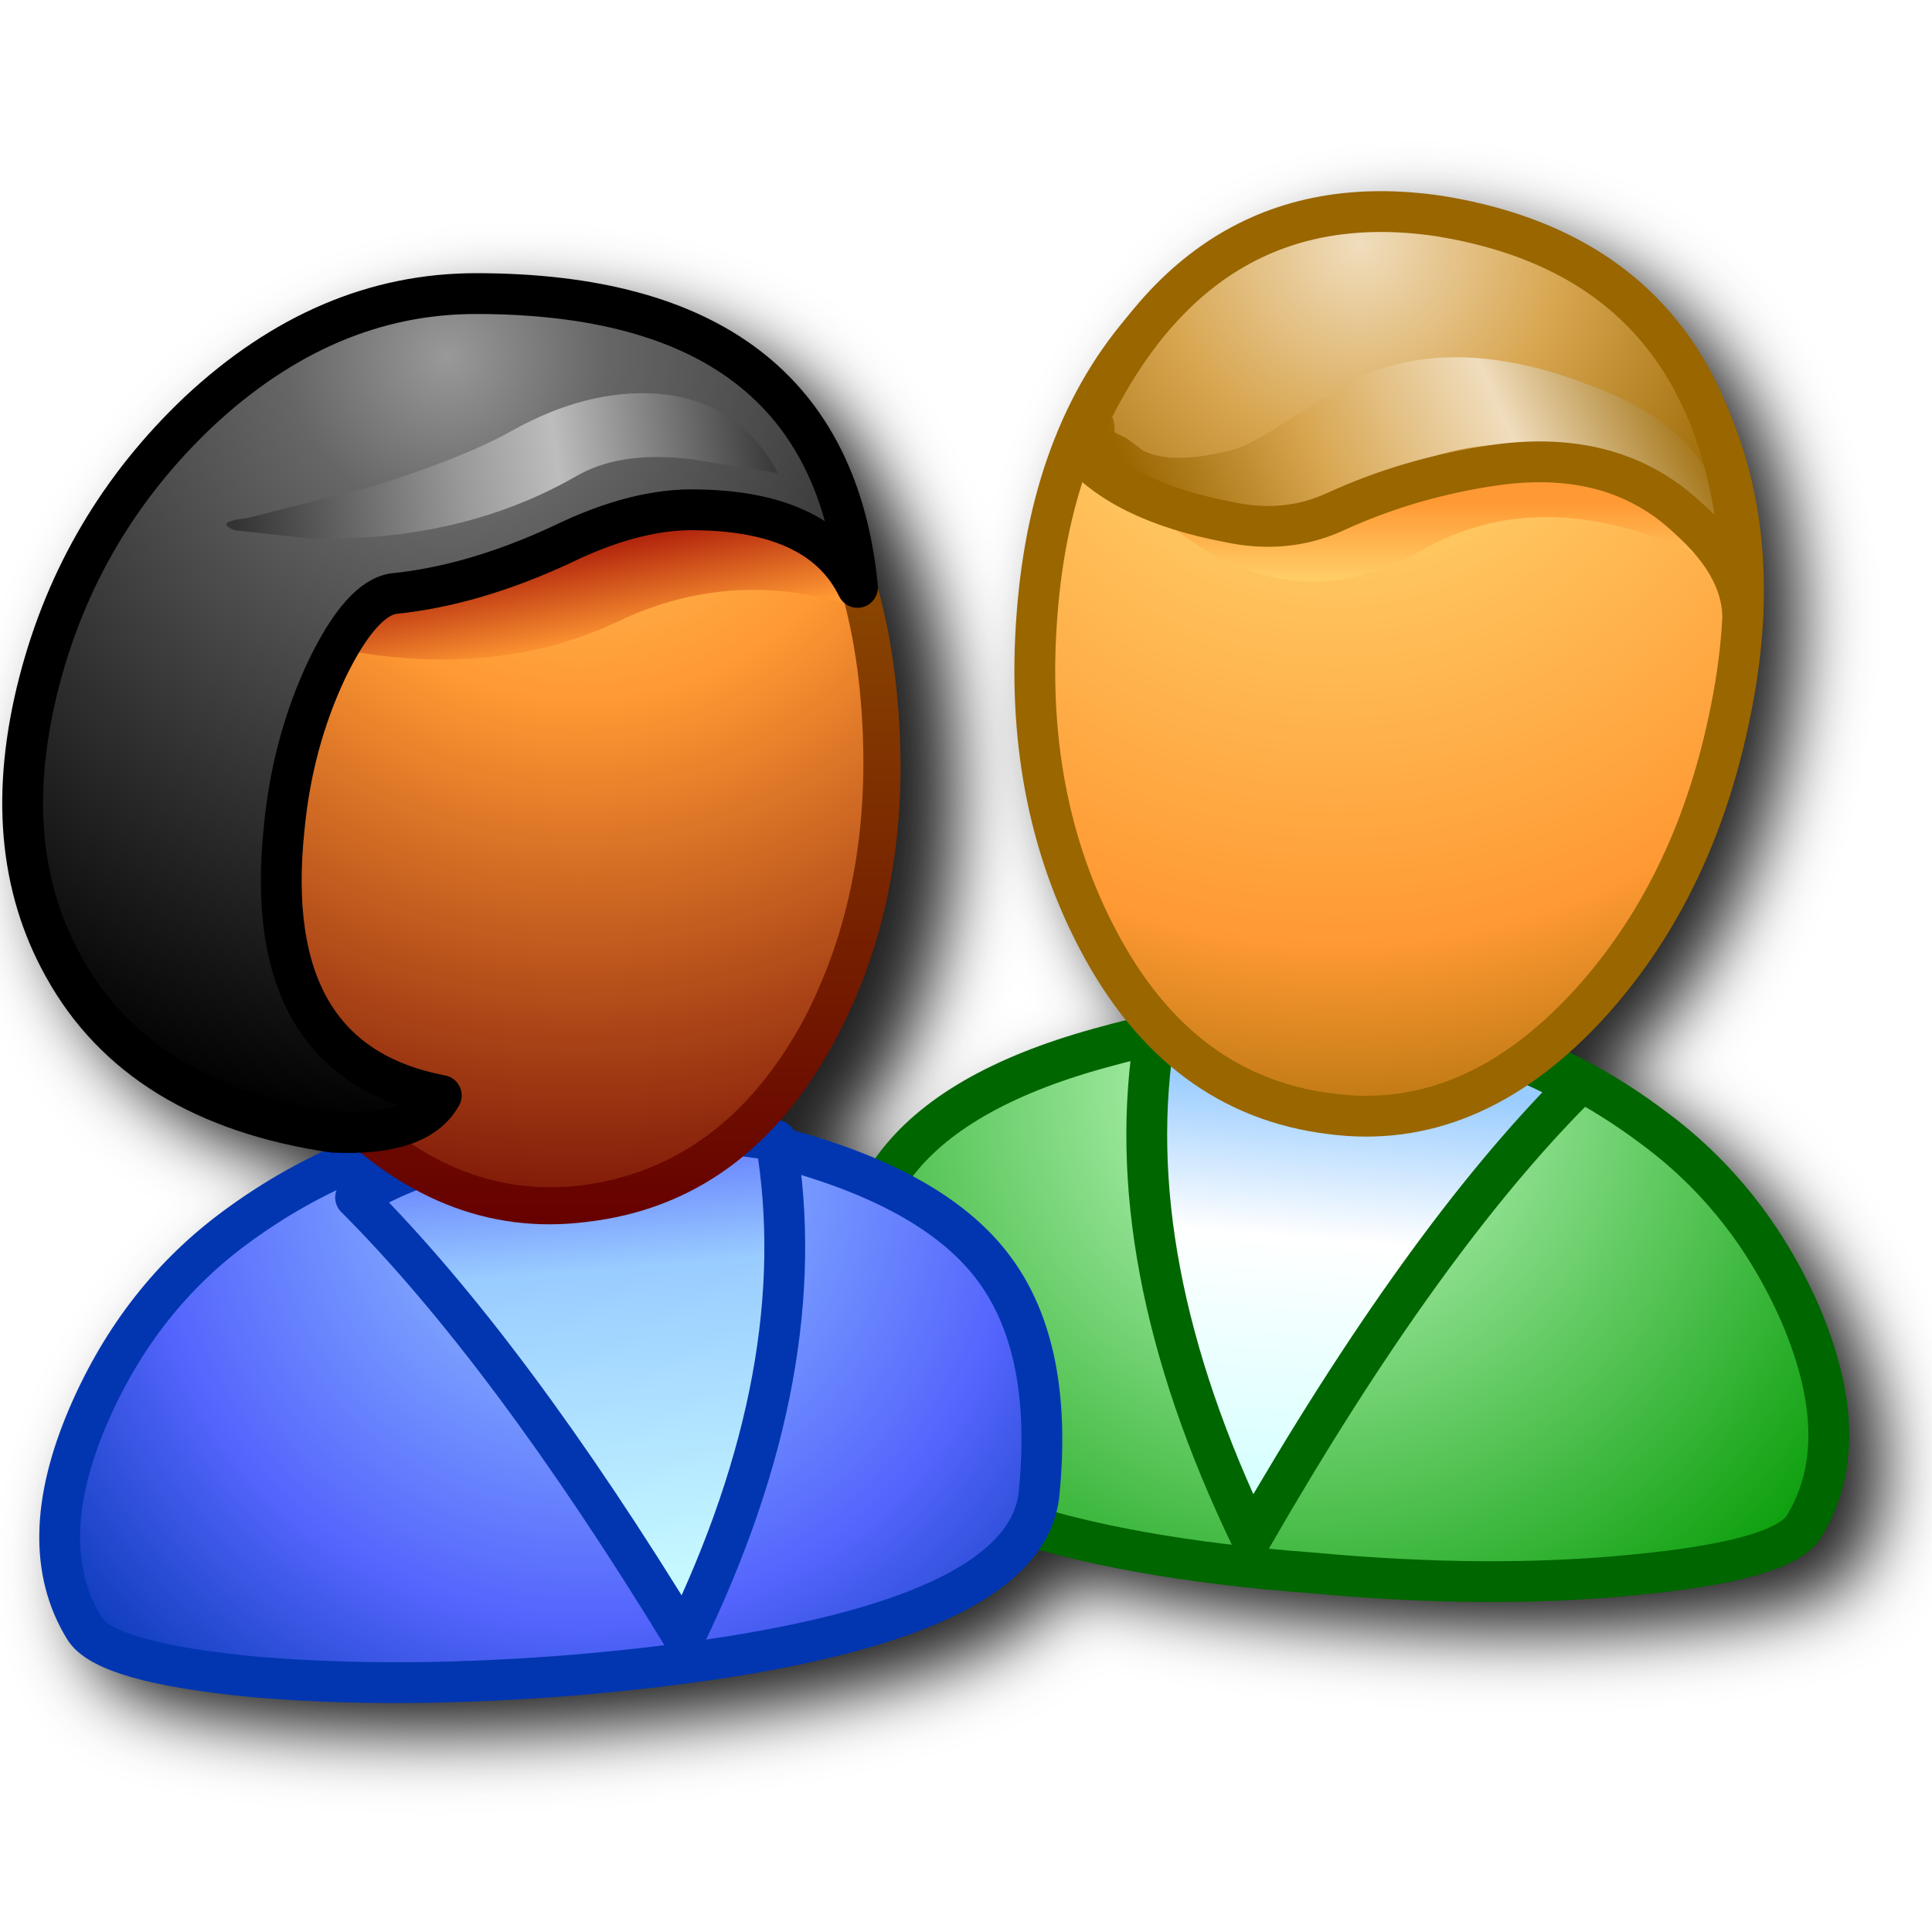
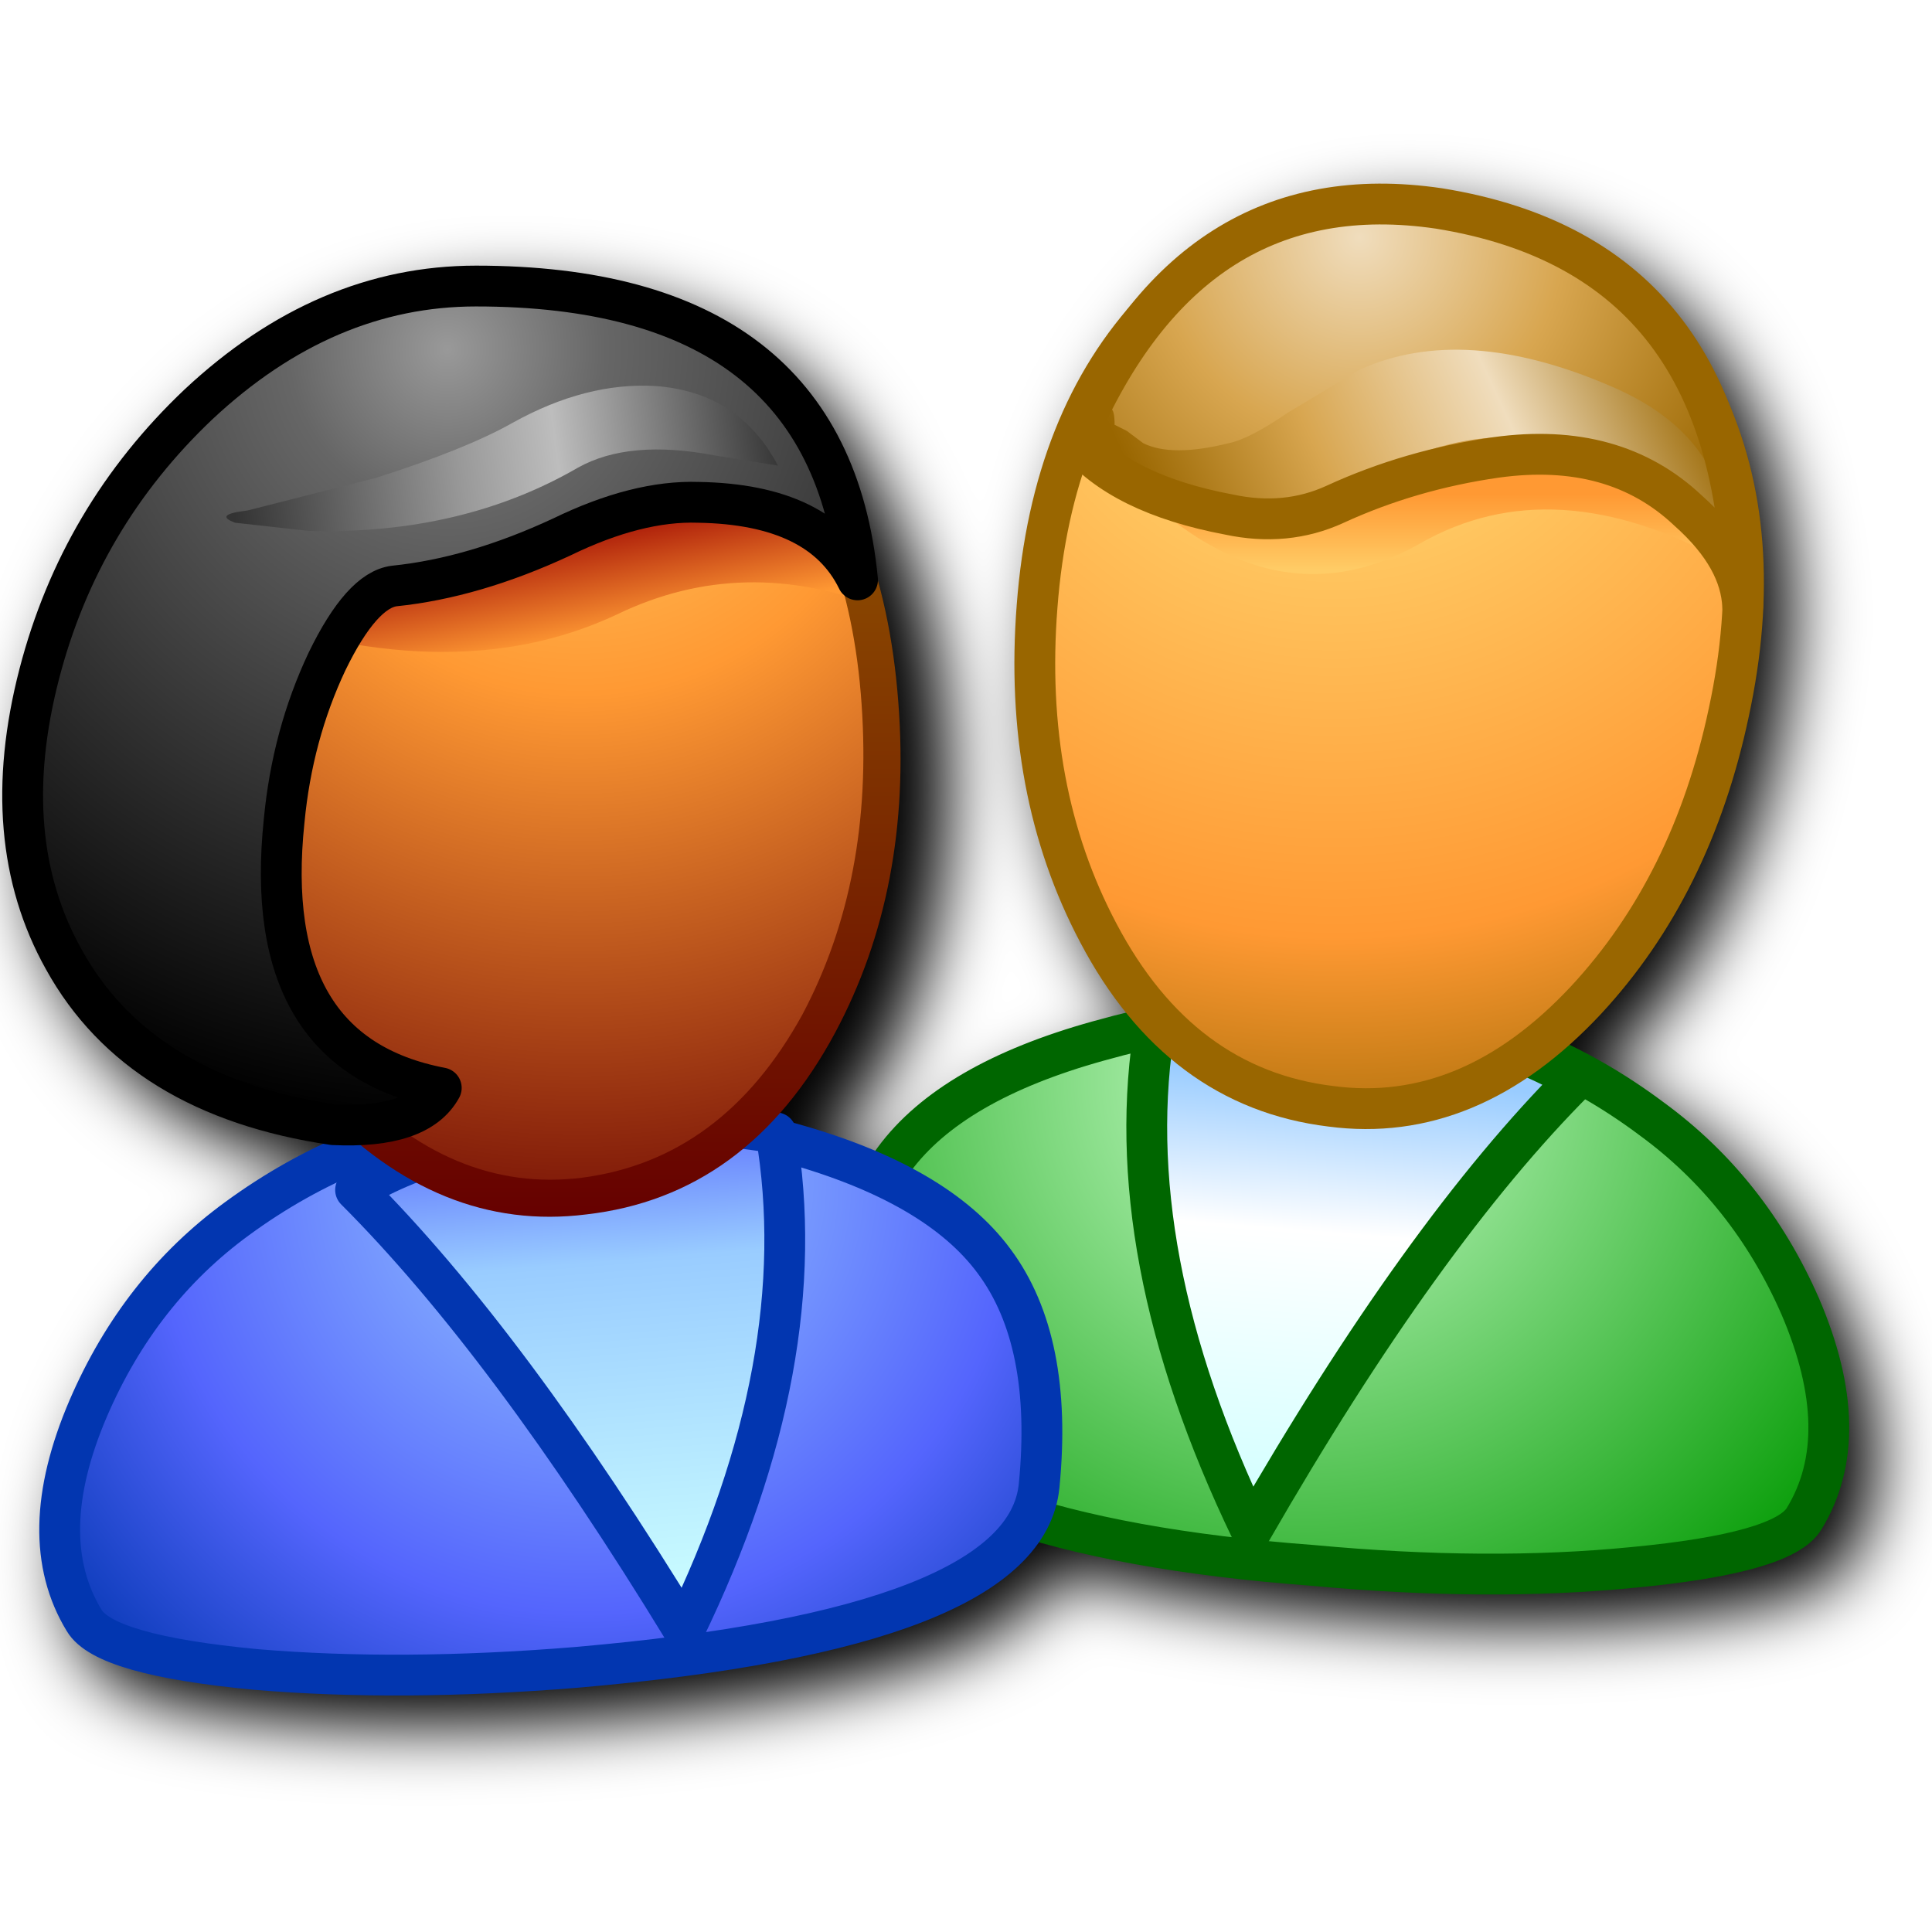
<svg xmlns="http://www.w3.org/2000/svg" width="256" height="256" viewBox="0 0 256 256" version="1.1" id="svg8">
  <defs id="defs2">
    <radialGradient spreadMethod="pad" r="819.2" id="gradient0-0" gradientUnits="userSpaceOnUse" gradientTransform="matrix(0.0208,0,0,0.0208,45.64767,27.19883)" cy="0" cx="0">
      <stop id="stop46-6" stop-color="#ccffcc" offset="0.0" />
      <stop id="stop48-3" stop-color="#009900" offset="1.0" />
    </radialGradient>
    <linearGradient x2="819.2" x1="-819.2" spreadMethod="pad" id="gradient1-2" gradientUnits="userSpaceOnUse" gradientTransform="matrix(-7e-4,0.0077,0.0063,5e-4,47.24767,32.34883)">
      <stop id="stop51-0" stop-color="#99ccff" offset="0.0" />
      <stop id="stop53-6" stop-color="#99ccff" offset="0.094" />
      <stop id="stop55-1" stop-color="#ffffff" offset="0.396" />
      <stop id="stop57-5" stop-color="#ccffff" offset="1.0" />
    </linearGradient>
    <radialGradient spreadMethod="pad" r="819.2" id="gradient2-5" gradientUnits="userSpaceOnUse" gradientTransform="matrix(0.0277,0,0,0.0277,46.39767,7.49883)" cy="0" cx="0">
      <stop id="stop60" stop-color="#ffff99" offset="0.0" />
      <stop id="stop62-4" stop-color="#ffcc66" offset="0.243" />
      <stop id="stop64-7" stop-color="#ff9933" offset="0.714" />
      <stop id="stop66-65" stop-color="#996600" offset="1.0" />
    </radialGradient>
    <linearGradient x2="819.2" x1="-819.2" spreadMethod="pad" id="gradient3-6" gradientUnits="userSpaceOnUse" gradientTransform="matrix(0,0.0022,0.0096,0,48.09767,12.89883)">
      <stop id="stop69-93" stop-color="#ff9933" offset="0.0" />
      <stop id="stop71-7" stop-color="#ff9933" offset="0.486" />
      <stop id="stop73-4" stop-color="#ffcc66" offset="1.0" />
    </linearGradient>
    <radialGradient spreadMethod="pad" r="819.2" id="gradient4-5" gradientUnits="userSpaceOnUse" gradientTransform="matrix(0.016,0,0,0.016,46.99767,6.54883)" cy="0" cx="0">
      <stop id="stop76-2" stop-color="#f0ddbd" offset="0.0" />
      <stop id="stop78-5" stop-color="#d8a650" offset="0.38" />
      <stop id="stop80-4" stop-color="#996600" offset="0.82" />
      <stop id="stop82-7" stop-color="#926821" offset="1.0" />
    </radialGradient>
    <linearGradient x2="819.2" x1="-819.2" spreadMethod="pad" id="gradient5-4" gradientUnits="userSpaceOnUse" gradientTransform="matrix(-0.0075,0.0035,0.0026,0.0056,48.39767,11.29883)">
      <stop id="stop85-4" stop-color="#996600" offset="0.0" />
      <stop id="stop87-3" stop-color="#f0ddbd" offset="0.341" />
      <stop id="stop89-0" stop-color="#d8a650" offset="0.678" />
      <stop id="stop91-7" stop-color="#996600" offset="1.0" />
    </linearGradient>
    <radialGradient spreadMethod="pad" r="819.2" id="gradient6-8" gradientUnits="userSpaceOnUse" gradientTransform="matrix(0.0208,0,0,0.0208,27.99767,29.64883)" cy="0" cx="0">
      <stop id="stop94-6" stop-color="#99ccff" offset="0.0" />
      <stop id="stop96-8" stop-color="#5465fd" offset="0.624" />
      <stop id="stop98-84" stop-color="#0236b0" offset="1.0" />
    </radialGradient>
    <linearGradient x2="819.2" x1="-819.2" spreadMethod="pad" id="gradient7-3" gradientUnits="userSpaceOnUse" gradientTransform="matrix(7e-4,0.0076,0.0063,-5e-4,27.84767,34.09883)">
      <stop id="stop101-1" stop-color="#5465fd" offset="0.0" />
      <stop id="stop103-4" stop-color="#99ccff" offset="0.31" />
      <stop id="stop105-9" stop-color="#ccffff" offset="1.0" />
    </linearGradient>
    <radialGradient spreadMethod="pad" r="819.2" id="gradient8-2" gradientUnits="userSpaceOnUse" gradientTransform="matrix(0.0274,0,0,0.0274,27.89767,9.99883)" cy="0" cx="0">
      <stop id="stop108" stop-color="#ffcc66" offset="0.0" />
      <stop id="stop110-0" stop-color="#ff9933" offset="0.345" />
      <stop id="stop112-6" stop-color="#660000" offset="1.0" />
    </radialGradient>
    <linearGradient x2="819.2" x1="-819.2" spreadMethod="pad" id="gradient9-8" gradientUnits="userSpaceOnUse" gradientTransform="matrix(4e-4,0.002,0.0096,-0.0019,27.74767,14.99883)">
      <stop id="stop115" stop-color="#990000" offset="0.0" />
      <stop id="stop117-9" stop-color="#ff9933" offset="0.925" />
      <stop id="stop119-26" stop-color="#ff9933" offset="1.0" />
    </linearGradient>
    <linearGradient x2="819.2" x1="-819.2" spreadMethod="pad" id="gradient10-6" gradientUnits="userSpaceOnUse" gradientTransform="matrix(0,0.0139,0.0111,0,26.64767,19.24883)">
      <stop id="stop122" stop-color="#996600" offset="0.0" />
      <stop id="stop124" stop-color="#660000" offset="1.0" />
    </linearGradient>
    <radialGradient spreadMethod="pad" r="819.2" id="gradient11-4" gradientUnits="userSpaceOnUse" gradientTransform="matrix(0.0264,0,0,0.0264,24.64767,9.29883)" cy="0" cx="0">
      <stop id="stop127" stop-color="#999999" offset="0.0" />
      <stop id="stop129" stop-color="#666666" offset="0.18" />
      <stop id="stop131" stop-color="#000000" offset="0.878" />
      <stop id="stop133-9" stop-color="#000000" offset="1.0" />
    </radialGradient>
    <linearGradient x2="819.2" x1="-819.2" spreadMethod="pad" id="gradient12-50" gradientUnits="userSpaceOnUse" gradientTransform="matrix(-0.0082,0.0011,2e-4,0.0016,26.09767,12.04883)">
      <stop id="stop136" stop-color="#333333" offset="0.0" />
      <stop id="stop138-4" stop-color="#bdbdbd" offset="0.408" />
      <stop id="stop140-8" stop-color="#999999" offset="0.584" />
      <stop id="stop142-7" stop-color="#333333" offset="1.0" />
    </linearGradient>
-     <filter style="color-interpolation-filters:sRGB" id="filter1300" x="-0.044" y="-0.053" width="1.087" height="1.107">
-       <feGaussianBlur stdDeviation="0.855" id="feGaussianBlur1302" />
+     <filter style="color-interpolation-filters:sRGB" id="filter1211" x="-0.044" y="-0.053" width="1.087" height="1.107">
+       <feGaussianBlur stdDeviation="0.855" id="feGaussianBlur1213" />
    </filter>
  </defs>
  <g id="layer1" transform="translate(-12.56771)">
-     <g id="g1586" transform="matrix(5.206192,0,0,5.206192,17.87672,4.554076)" style="opacity:1;filter:url(#filter1300)">
-       <path id="path1588" style="color:#000000;font-style:normal;font-variant:normal;font-weight:normal;font-stretch:normal;font-size:medium;line-height:normal;font-family:sans-serif;font-variant-ligatures:normal;font-variant-position:normal;font-variant-caps:normal;font-variant-numeric:normal;font-variant-alternates:normal;font-variant-east-asian:normal;font-feature-settings:normal;font-variation-settings:normal;text-indent:0;text-align:start;text-decoration:none;text-decoration-line:none;text-decoration-style:solid;text-decoration-color:#000000;letter-spacing:normal;word-spacing:normal;text-transform:none;writing-mode:lr-tb;direction:ltr;text-orientation:mixed;dominant-baseline:auto;baseline-shift:baseline;text-anchor:start;white-space:normal;shape-padding:0;shape-margin:0;inline-size:0;clip-rule:nonzero;display:inline;overflow:visible;visibility:visible;isolation:auto;mix-blend-mode:normal;color-interpolation:sRGB;color-interpolation-filters:linearRGB;solid-color:#000000;solid-opacity:1;vector-effect:none;fill:#212121;fill-opacity:1;fill-rule:nonzero;stroke:none;stroke-width:1.039;stroke-linecap:butt;stroke-linejoin:miter;stroke-miterlimit:4;stroke-dasharray:none;stroke-dashoffset:0;stroke-opacity:1;color-rendering:auto;image-rendering:auto;shape-rendering:auto;text-rendering:auto;enable-background:accumulate;stop-color:#000000;stop-opacity:1" d="m 34.973,4.752 c -2.63,0.014 -4.847,1.16 -6.502,3.334 -1.58,1.908 -2.484,4.384 -2.713,7.385 -0.249,3.197 0.285,6.075 1.615,8.592 0.367,0.697 0.821,1.239 1.273,1.783 -0.314,0.07 -0.624,0.133 -0.955,0.227 -2.557,0.71 -4.401,1.752 -5.471,3.203 -0.031,0.041 -0.052,0.082 -0.08,0.123 -0.621,-0.266 -1.263,-0.521 -2.01,-0.729 h -0.002 c -0.007,-0.002 -0.009,-0.002 -0.016,-0.004 l -0.008,-0.045 c 0.532,-0.606 1.059,-1.218 1.484,-2.01 v -0.002 c 1.365,-2.551 1.921,-5.465 1.672,-8.697 C 23.082,15.496 22.47,13.414 21.434,11.67 20.544,9.658 18.918,8.243 16.672,7.502 16.078,7.284 15.453,7.135 14.801,7.054 c -3.9e-5,-6.3e-6 -0.005,5.57e-5 -0.006,0 -5.85e-4,-5.72e-5 -0.005,-0.002 -0.006,-0.002 0,0 -0.002,0 -0.002,0 -0.025,-0.004 -0.055,-0.002 -0.08,-0.006 -10e-4,-9.5e-6 -0.003,-1.65e-5 -0.004,0 -0.839,-0.13 -1.733,-0.209 -2.709,-0.209 -2.698,0 -5.196,1.074 -7.418,3.152 l -0.002,0.002 C 2.5,11.959 1.095,14.339 0.379,17.093 c -0.751,2.898 -0.543,5.484 0.672,7.656 1.363,2.466 3.83,3.958 7.219,4.461 -0.913,0.415 -1.821,0.846 -2.658,1.459 -1.738,1.267 -3.063,2.961 -3.961,5.045 -0.973,2.27 -1.04,4.28 -0.072,5.871 0.307,0.52 0.875,0.766 1.652,0.988 0.779,0.223 1.806,0.389 3.105,0.512 h 0.002 0.004 c 2.493,0.211 5.239,0.192 8.24,-0.053 h 0.002 c 3.389,-0.293 6.064,-0.758 8.051,-1.414 1.78,-0.588 2.951,-1.366 3.617,-2.365 1.948,0.562 4.225,0.977 6.994,1.184 3,0.279 5.75,0.297 8.244,0.051 1.298,-0.123 2.325,-0.289 3.104,-0.512 0.778,-0.222 1.345,-0.466 1.652,-0.986 0.968,-1.591 0.901,-3.601 -0.072,-5.871 v -0.002 l -0.002,-0.002 c -0.898,-2.048 -2.222,-3.719 -3.955,-4.984 -0.788,-0.589 -1.641,-1.016 -2.5,-1.426 0.304,-0.263 0.612,-0.502 0.906,-0.816 l 0.002,-0.002 c 1.869,-2.012 3.122,-4.548 3.762,-7.566 v -0.002 c 0.21,-0.971 0.324,-1.901 0.363,-2.799 h -0.395 l 0.398,-0.01 0.061,-0.002 c -4e-5,-0.007 4.9e-5,-0.013 0,-0.02 -1.9e-4,-0.004 -0.002,-0.004 -0.002,-0.008 -0.004,-0.518 -0.033,-1.007 -0.074,-1.48 v -0.01 c -0.009,-0.13 -0.023,-0.248 -0.033,-0.355 l -0.002,-0.004 v -0.002 C 44.687,13.481 44.67,13.329 44.649,13.177 v -0.002 c -0.027,-0.194 -0.056,-0.391 -0.094,-0.588 -0.045,-0.246 -0.095,-0.48 -0.15,-0.709 l -0.002,-0.004 -0.002,-0.006 c 0,0 -0.002,-0.002 -0.002,-0.002 C 43.53,8.269 41.185,5.925 37.562,5.064 h -0.002 c -0.314,-0.074 -0.639,-0.139 -0.972,-0.193 h -0.002 -0.004 C 36.031,4.789 35.494,4.749 34.973,4.752 Z" />
+     <g id="g1586" transform="matrix(5.206192,0,0,5.206192,16.87672,3.554398)" style="opacity:1;fill:#000000;fill-opacity:1;stroke:none;filter:url(#filter1211)">
+       <path id="path1588" style="color:#000000;font-style:normal;font-variant:normal;font-weight:normal;font-stretch:normal;font-size:medium;line-height:normal;font-family:sans-serif;font-variant-ligatures:normal;font-variant-position:normal;font-variant-caps:normal;font-variant-numeric:normal;font-variant-alternates:normal;font-variant-east-asian:normal;font-feature-settings:normal;font-variation-settings:normal;text-indent:0;text-align:start;text-decoration:none;text-decoration-line:none;text-decoration-style:solid;text-decoration-color:#000000;letter-spacing:normal;word-spacing:normal;text-transform:none;writing-mode:lr-tb;direction:ltr;text-orientation:mixed;dominant-baseline:auto;baseline-shift:baseline;text-anchor:start;white-space:normal;shape-padding:0;shape-margin:0;inline-size:0;clip-rule:nonzero;display:inline;overflow:visible;visibility:visible;isolation:auto;mix-blend-mode:normal;color-interpolation:sRGB;color-interpolation-filters:linearRGB;solid-color:#000000;solid-opacity:1;vector-effect:none;fill:#000000;fill-opacity:1;fill-rule:nonzero;stroke:none;stroke-width:1.039;stroke-linecap:butt;stroke-linejoin:miter;stroke-miterlimit:4;stroke-dasharray:none;stroke-dashoffset:0;stroke-opacity:1;color-rendering:auto;image-rendering:auto;shape-rendering:auto;text-rendering:auto;enable-background:accumulate;stop-color:#000000;stop-opacity:1" d="m 34.973,4.752 c -2.63,0.014 -4.847,1.16 -6.502,3.334 -1.58,1.908 -2.484,4.384 -2.713,7.385 -0.249,3.197 0.285,6.075 1.615,8.592 0.367,0.697 0.821,1.239 1.273,1.783 -0.314,0.07 -0.624,0.133 -0.955,0.227 -2.557,0.71 -4.401,1.752 -5.471,3.203 -0.031,0.041 -0.052,0.082 -0.08,0.123 -0.621,-0.266 -1.263,-0.521 -2.01,-0.729 h -0.002 c -0.007,-0.002 -0.009,-0.002 -0.016,-0.004 l -0.008,-0.045 c 0.532,-0.606 1.059,-1.218 1.484,-2.01 v -0.002 c 1.365,-2.551 1.921,-5.465 1.672,-8.697 C 23.082,15.496 22.47,13.414 21.434,11.67 20.544,9.658 18.918,8.243 16.672,7.502 16.078,7.284 15.453,7.135 14.801,7.054 c -3.9e-5,-6.3e-6 -0.005,5.57e-5 -0.006,0 -5.85e-4,-5.72e-5 -0.005,-0.002 -0.006,-0.002 0,0 -0.002,0 -0.002,0 -0.025,-0.004 -0.055,-0.002 -0.08,-0.006 -10e-4,-9.5e-6 -0.003,-1.65e-5 -0.004,0 -0.839,-0.13 -1.733,-0.209 -2.709,-0.209 -2.698,0 -5.196,1.074 -7.418,3.152 l -0.002,0.002 C 2.5,11.959 1.095,14.339 0.379,17.093 c -0.751,2.898 -0.543,5.484 0.672,7.656 1.363,2.466 3.83,3.958 7.219,4.461 -0.913,0.415 -1.821,0.846 -2.658,1.459 -1.738,1.267 -3.063,2.961 -3.961,5.045 -0.973,2.27 -1.04,4.28 -0.072,5.871 0.307,0.52 0.875,0.766 1.652,0.988 0.779,0.223 1.806,0.389 3.105,0.512 h 0.002 0.004 c 2.493,0.211 5.239,0.192 8.24,-0.053 h 0.002 c 3.389,-0.293 6.064,-0.758 8.051,-1.414 1.78,-0.588 2.951,-1.366 3.617,-2.365 1.948,0.562 4.225,0.977 6.994,1.184 3,0.279 5.75,0.297 8.244,0.051 1.298,-0.123 2.325,-0.289 3.104,-0.512 0.778,-0.222 1.345,-0.466 1.652,-0.986 0.968,-1.591 0.901,-3.601 -0.072,-5.871 v -0.002 l -0.002,-0.002 c -0.898,-2.048 -2.222,-3.719 -3.955,-4.984 -0.788,-0.589 -1.641,-1.016 -2.5,-1.426 0.304,-0.263 0.612,-0.502 0.906,-0.816 l 0.002,-0.002 c 1.869,-2.012 3.122,-4.548 3.762,-7.566 v -0.002 c 0.21,-0.971 0.324,-1.901 0.363,-2.799 h -0.395 l 0.398,-0.01 0.061,-0.002 c -4e-5,-0.007 4.9e-5,-0.013 0,-0.02 -1.9e-4,-0.004 -0.002,-0.004 -0.002,-0.008 -0.004,-0.518 -0.033,-1.007 -0.074,-1.48 v -0.01 c -0.009,-0.13 -0.023,-0.248 -0.033,-0.355 l -0.002,-0.004 v -0.002 C 44.687,13.481 44.67,13.329 44.649,13.177 v -0.002 c -0.027,-0.194 -0.056,-0.391 -0.094,-0.588 -0.045,-0.246 -0.095,-0.48 -0.15,-0.709 l -0.002,-0.004 -0.002,-0.006 c 0,0 -0.002,-0.002 -0.002,-0.002 C 43.53,8.269 41.185,5.925 37.562,5.064 h -0.002 c -0.314,-0.074 -0.639,-0.139 -0.972,-0.193 h -0.002 -0.004 C 36.031,4.789 35.494,4.749 34.973,4.752 Z" />
    </g>
-     <g id="g1495" transform="matrix(5.407318,0,0,5.407318,-61.42982,-2.998889)">
+     <g id="g1495" transform="matrix(5.407318,0,0,5.407318,-61.42982,-3.998567)">
      <path id="path2" stroke="none" fill-rule="evenodd" fill="url(#gradient0)" d="m 38.148,37.699 q 3,1.05 7.7,1.4 4.3,0.4 7.85,0.05 3.7,-0.35 4.2,-1.2 1.25,-2.05 -0.1,-5.2 -1.25,-2.85 -3.65,-4.6 -5.55,-4.15 -13.55,-1.9 -3.6,1 -5,2.9 -1.45,1.95 -1.1,5.55 0.2,1.8 3.65,3" style="fill:url(#gradient0-0)" />
      <path id="path4" stroke-width="1" stroke-linejoin="round" stroke-linecap="round" stroke="#006600" fill="none" d="m 38.148,37.699 q -3.45,-1.2 -3.65,-3 -0.35,-3.6 1.1,-5.55 1.4,-1.9 5,-2.9 8,-2.25 13.55,1.9 2.4,1.75 3.65,4.6 1.35,3.15 0.1,5.2 -0.5,0.85 -4.2,1.2 -3.55,0.35 -7.85,-0.05 -4.7,-0.35 -7.7,-1.4 z" />
      <path id="path6" stroke="none" fill-rule="evenodd" fill="url(#gradient1)" d="m 52.298,27.199 q -2.35,-1.4 -5.6,-1.4 l -3.25,-0.2 -1.45,0.2 q -0.95,5.6 2.35,12.45 4.2,-7.3 7.95,-11.05" style="fill:url(#gradient1-2)" />
      <path id="path8" stroke-width="1" stroke-linejoin="round" stroke-linecap="round" stroke="#006600" fill="none" d="m 52.298,27.199 q -3.75,3.75 -7.95,11.05 -3.3,-6.85 -2.35,-12.45 l 1.45,-0.2 3.25,0.2 q 3.25,0 5.6,1.4 z" />
      <path id="path10" stroke="none" fill-rule="evenodd" fill="url(#gradient2)" d="m 46.298,27.849 q 3.4,0.45 6.25,-2.6 2.6,-2.8 3.5,-7.05 0.95,-4.4 -0.6,-7.7 -1.7,-3.75 -6.1,-4.5 -4.55,-0.8 -7.35,2.3 -2.55,2.7 -2.9,7.3 -0.35,4.5 1.5,8 2,3.8 5.7,4.25" style="fill:url(#gradient2-5)" />
      <path id="path12" stroke-width="1" stroke-linejoin="round" stroke-linecap="round" stroke="#996600" fill="none" d="m 46.298,27.849 q -3.7,-0.45 -5.7,-4.25 -1.85,-3.5 -1.5,-8 0.35,-4.6 2.9,-7.3 2.8,-3.1 7.35,-2.3 4.4,0.75 6.1,4.5 1.55,3.3 0.6,7.7 -0.9,4.25 -3.5,7.05 -2.85,3.05 -6.25,2.6 z" />
      <path id="path14" stroke="none" fill-rule="evenodd" fill="url(#gradient3)" d="m 55.948,14.499 q -2.3,-5.1 -8.25,-2.85 -5.1,1.95 -7.45,-0.4 4.05,5.2 8.25,2.8 3.25,-1.85 7.45,0.45" style="fill:url(#gradient3-6)" />
      <path id="path16" stroke="none" fill-rule="evenodd" fill="url(#gradient4)" d="m 56.448,15.599 q -0.05,-8.55 -7.5,-9.75 -6.1,-0.9 -8.9,5.65 1.1,1.35 3.75,1.85 1.4,0.3 2.6,-0.25 1.85,-0.85 3.95,-1.15 2.9,-0.4 4.7,1.3 1.35,1.2 1.4,2.35" style="fill:url(#gradient4-5)" />
      <path id="path20" stroke="none" fill-rule="evenodd" fill="url(#gradient5)" d="m 44.728,13.182 2.703,-0.876 c 1.1,-0.533 2.023,-0.859 3.289,-0.859 2.833,0 4.628,0.952 5.228,3.452 0.333,-2.2 -0.6,-3.767 -2.8,-4.7 -2.4,-1.033 -4.45,-1.167 -6.15,-0.4 l -1.75,1.05 c -0.633,0.433 -1.117,0.683 -1.45,0.75 -0.933,0.233 -1.633,0.233 -2.1,0 l -0.4,-0.3 -0.3,-0.15 c 0,-0.5 -0.133,-0.533 -0.4,-0.1 -0.267,0.467 -0.283,0.8 -0.05,1 0.4,0.333 1.033,0.6 1.9,0.8" style="fill:url(#gradient5-4)" />
      <path id="path18" stroke-width="1" stroke-linejoin="round" stroke-linecap="round" stroke="#996600" fill="none" d="m 56.389,15.6 c -0.033,-0.767 -0.441,-1.552 -1.341,-2.352 -1.2,-1.133 -2.767,-1.567 -4.7,-1.3 -1.4,0.2 -2.717,0.583 -3.95,1.15 -0.8,0.367 -1.667,0.45 -2.6,0.25 -1.767,-0.333 -3.017,-0.95 -3.75,-1.85 1.867,-4.367 4.833,-6.25 8.9,-5.65 4.967,0.8 7.408,4.052 7.441,9.752 z" />
      <path id="path22" stroke="none" fill-rule="evenodd" fill="url(#gradient6)" d="m 19.948,41.649 q 3.55,0.3 7.85,-0.05 11,-0.95 11.35,-4.45 0.35,-3.55 -1.1,-5.5 -1.4,-1.9 -5,-2.9 -7.95,-2.25 -13.55,1.85 -2.4,1.75 -3.65,4.65 -1.35,3.15 -0.1,5.2 0.5,0.85 4.2,1.2" style="fill:url(#gradient6-8)" />
      <path id="path24" stroke-width="1" stroke-linejoin="round" stroke-linecap="round" stroke="#0236b0" fill="none" d="m 19.948,41.649 q 3.55,0.3 7.85,-0.05 11,-0.95 11.35,-4.45 0.35,-3.55 -1.1,-5.5 -1.4,-1.9 -5,-2.9 -7.95,-2.25 -13.55,1.85 -2.4,1.75 -3.65,4.65 -1.35,3.15 -0.1,5.2 0.5,0.85 4.2,1.2 z" />
      <path id="path26" stroke="none" fill-rule="evenodd" fill="url(#gradient7)" d="m 27.998,28.499 q -3.25,0 -5.6,1.4 3.75,3.75 8.05,10.8 3.2,-6.6 2.25,-12.2 l -1.45,-0.2 -3.25,0.2" style="fill:url(#gradient7-3)" />
      <path id="path28" stroke-width="1" stroke-linejoin="round" stroke-linecap="round" stroke="#0236b0" fill="none" d="m 27.998,28.499 q -3.25,0 -5.6,1.4 3.75,3.75 8.05,10.8 3.2,-6.6 2.25,-12.2 l -1.45,-0.2 z" />
      <path id="path30" stroke="none" fill-rule="evenodd" fill="url(#gradient8)" d="m 25.048,8.549 q -4.4,0.75 -6.15,4.45 -1.55,3.25 -0.65,7.55 0.9,4.2 3.5,6.95 2.8,3 6.2,2.6 3.7,-0.45 5.7,-4.25 1.9,-3.45 1.55,-7.85 -0.35,-4.55 -2.8,-7.2 -2.85,-3.05 -7.35,-2.25" style="fill:url(#gradient8-2)" />
      <path id="path34" stroke="none" fill-rule="evenodd" fill="url(#gradient9)" d="m 35.298,15.649 q -1.15,-4.45 -8.25,-1.55 -5.1,2.1 -8.2,1.45 5.8,2.2 9.95,0.25 3.1,-1.5 6.5,-0.15" style="fill:url(#gradient9-8)" />
      <path id="path36" stroke="none" fill-rule="evenodd" fill="url(#gradient10)" d="m 35.698,17.949 q -0.35,-4.7 -2.95,-7.5 -2.95,-3.25 -7.75,-2.4 -4.6,0.8 -6.45,4.65 -1.65,3.4 -0.7,7.9 0.9,4.4 3.65,7.25 2.95,3.1 6.55,2.65 3.95,-0.45 6.1,-4.45 1.9,-3.55 1.55,-8.1 m -0.9,0.05 q 0.3,4.3 -1.45,7.6 -1.95,3.55 -5.4,4 -3.2,0.4 -5.85,-2.45 -2.5,-2.7 -3.35,-6.7 -0.85,-4.15 0.6,-7.25 1.65,-3.55 5.8,-4.25 4.3,-0.7 6.95,2.1 2.4,2.55 2.7,6.95" style="fill:url(#gradient10-6)" />
      <path id="path38" stroke="none" fill-rule="evenodd" fill="url(#gradient11)" d="m 34.698,14.949 q -0.7,-7.2 -9.35,-7.2 -3.7,0 -6.8,2.9 -2.9,2.75 -3.9,6.6 -1.05,4.05 0.6,7 1.85,3.35 6.6,4.05 2.1,0.1 2.65,-0.9 -4.45,-0.85 -3.85,-6.55 0.2,-2.1 1.05,-3.9 0.85,-1.75 1.65,-1.85 1.95,-0.2 4.1,-1.2 1.85,-0.9 3.35,-0.85 3,0.05 3.9,1.9" style="fill:url(#gradient11-4)" />
      <path id="path40" stroke-width="1" stroke-linejoin="round" stroke-linecap="round" stroke="#000000" fill="none" d="m 34.698,14.949 q -0.7,-7.2 -9.35,-7.2 -3.7,0 -6.8,2.9 -2.9,2.75 -3.9,6.6 -1.05,4.05 0.6,7 1.85,3.35 6.6,4.05 2.1,0.1 2.65,-0.9 -4.45,-0.85 -3.85,-6.55 0.2,-2.1 1.05,-3.9 0.85,-1.75 1.65,-1.85 1.95,-0.2 4.1,-1.2 1.85,-0.9 3.35,-0.85 3,0.05 3.9,1.9 z" />
      <path id="path42-1" stroke="none" fill-rule="evenodd" fill="url(#gradient12)" d="m 27.848,12.199 q 1.25,-0.7 3.35,-0.3 l 1.55,0.25 q -0.95,-1.8 -3,-1.95 -1.7,-0.1 -3.5,0.9 -1.15,0.65 -3.35,1.35 l -3.15,0.8 q -0.85,0.1 -0.3,0.3 l 1.8,0.2 q 3.75,0.1 6.6,-1.55" style="fill:url(#gradient12-50)" />
    </g>
  </g>
</svg>
